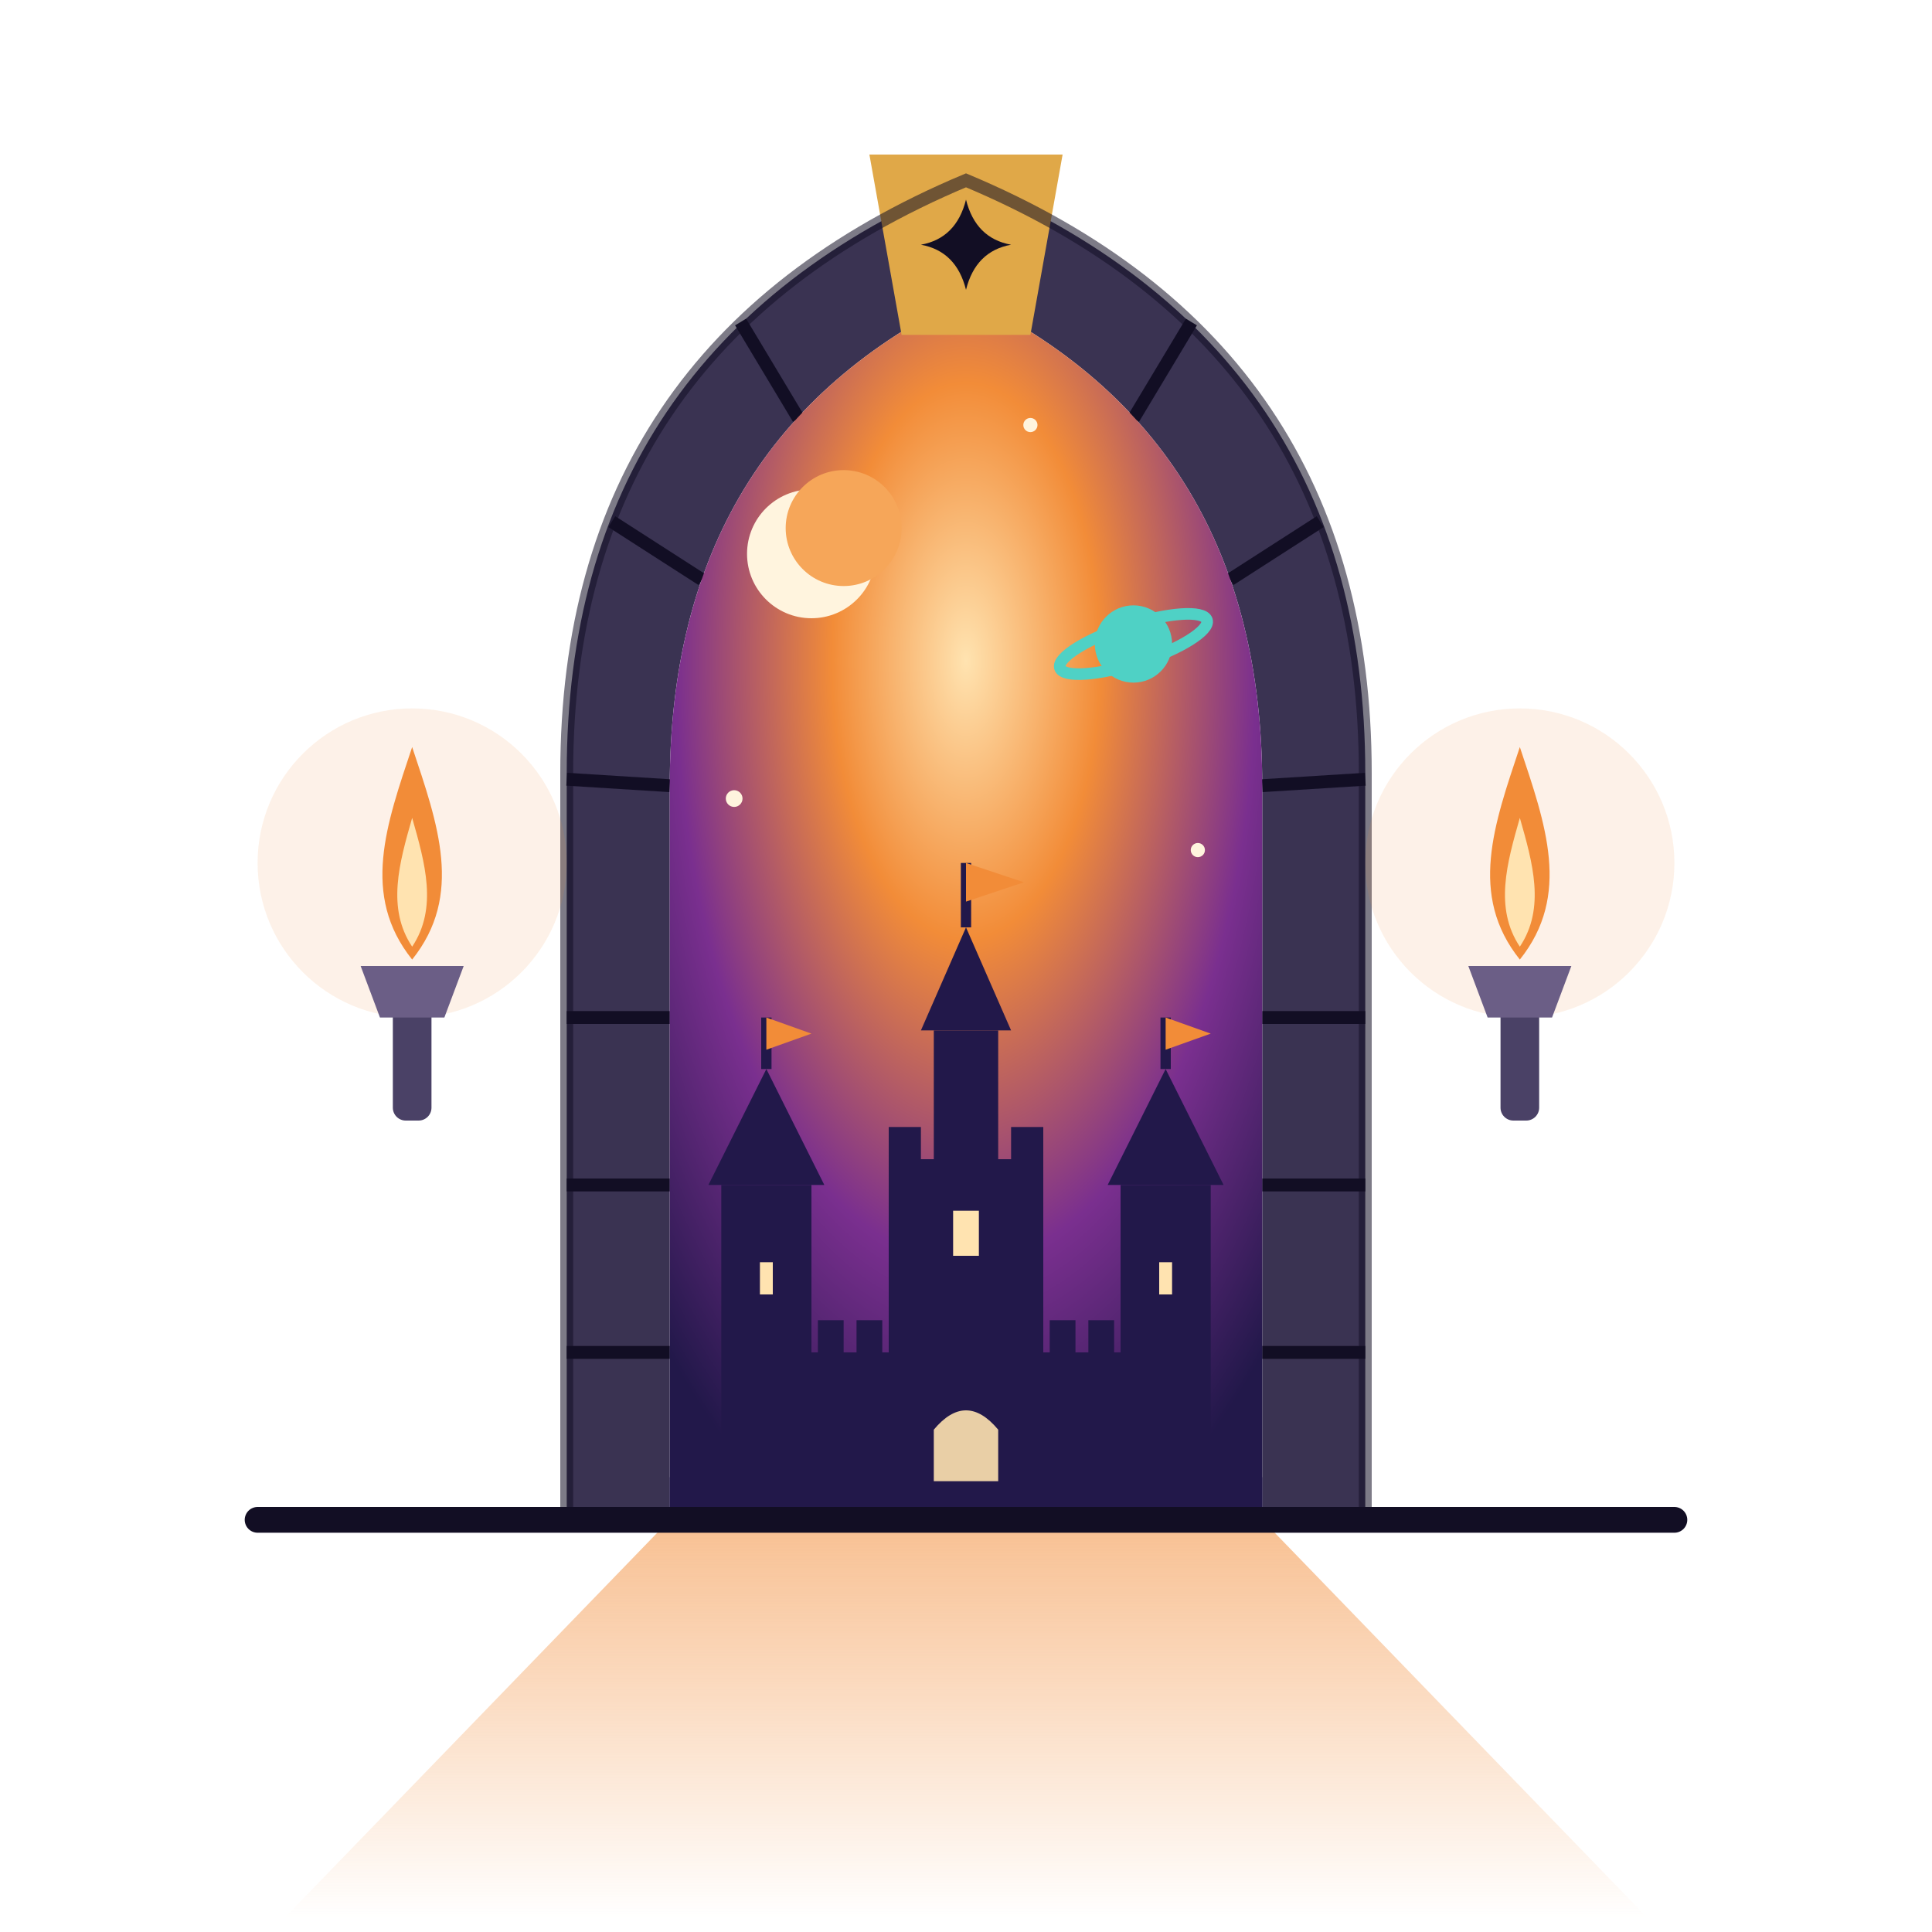
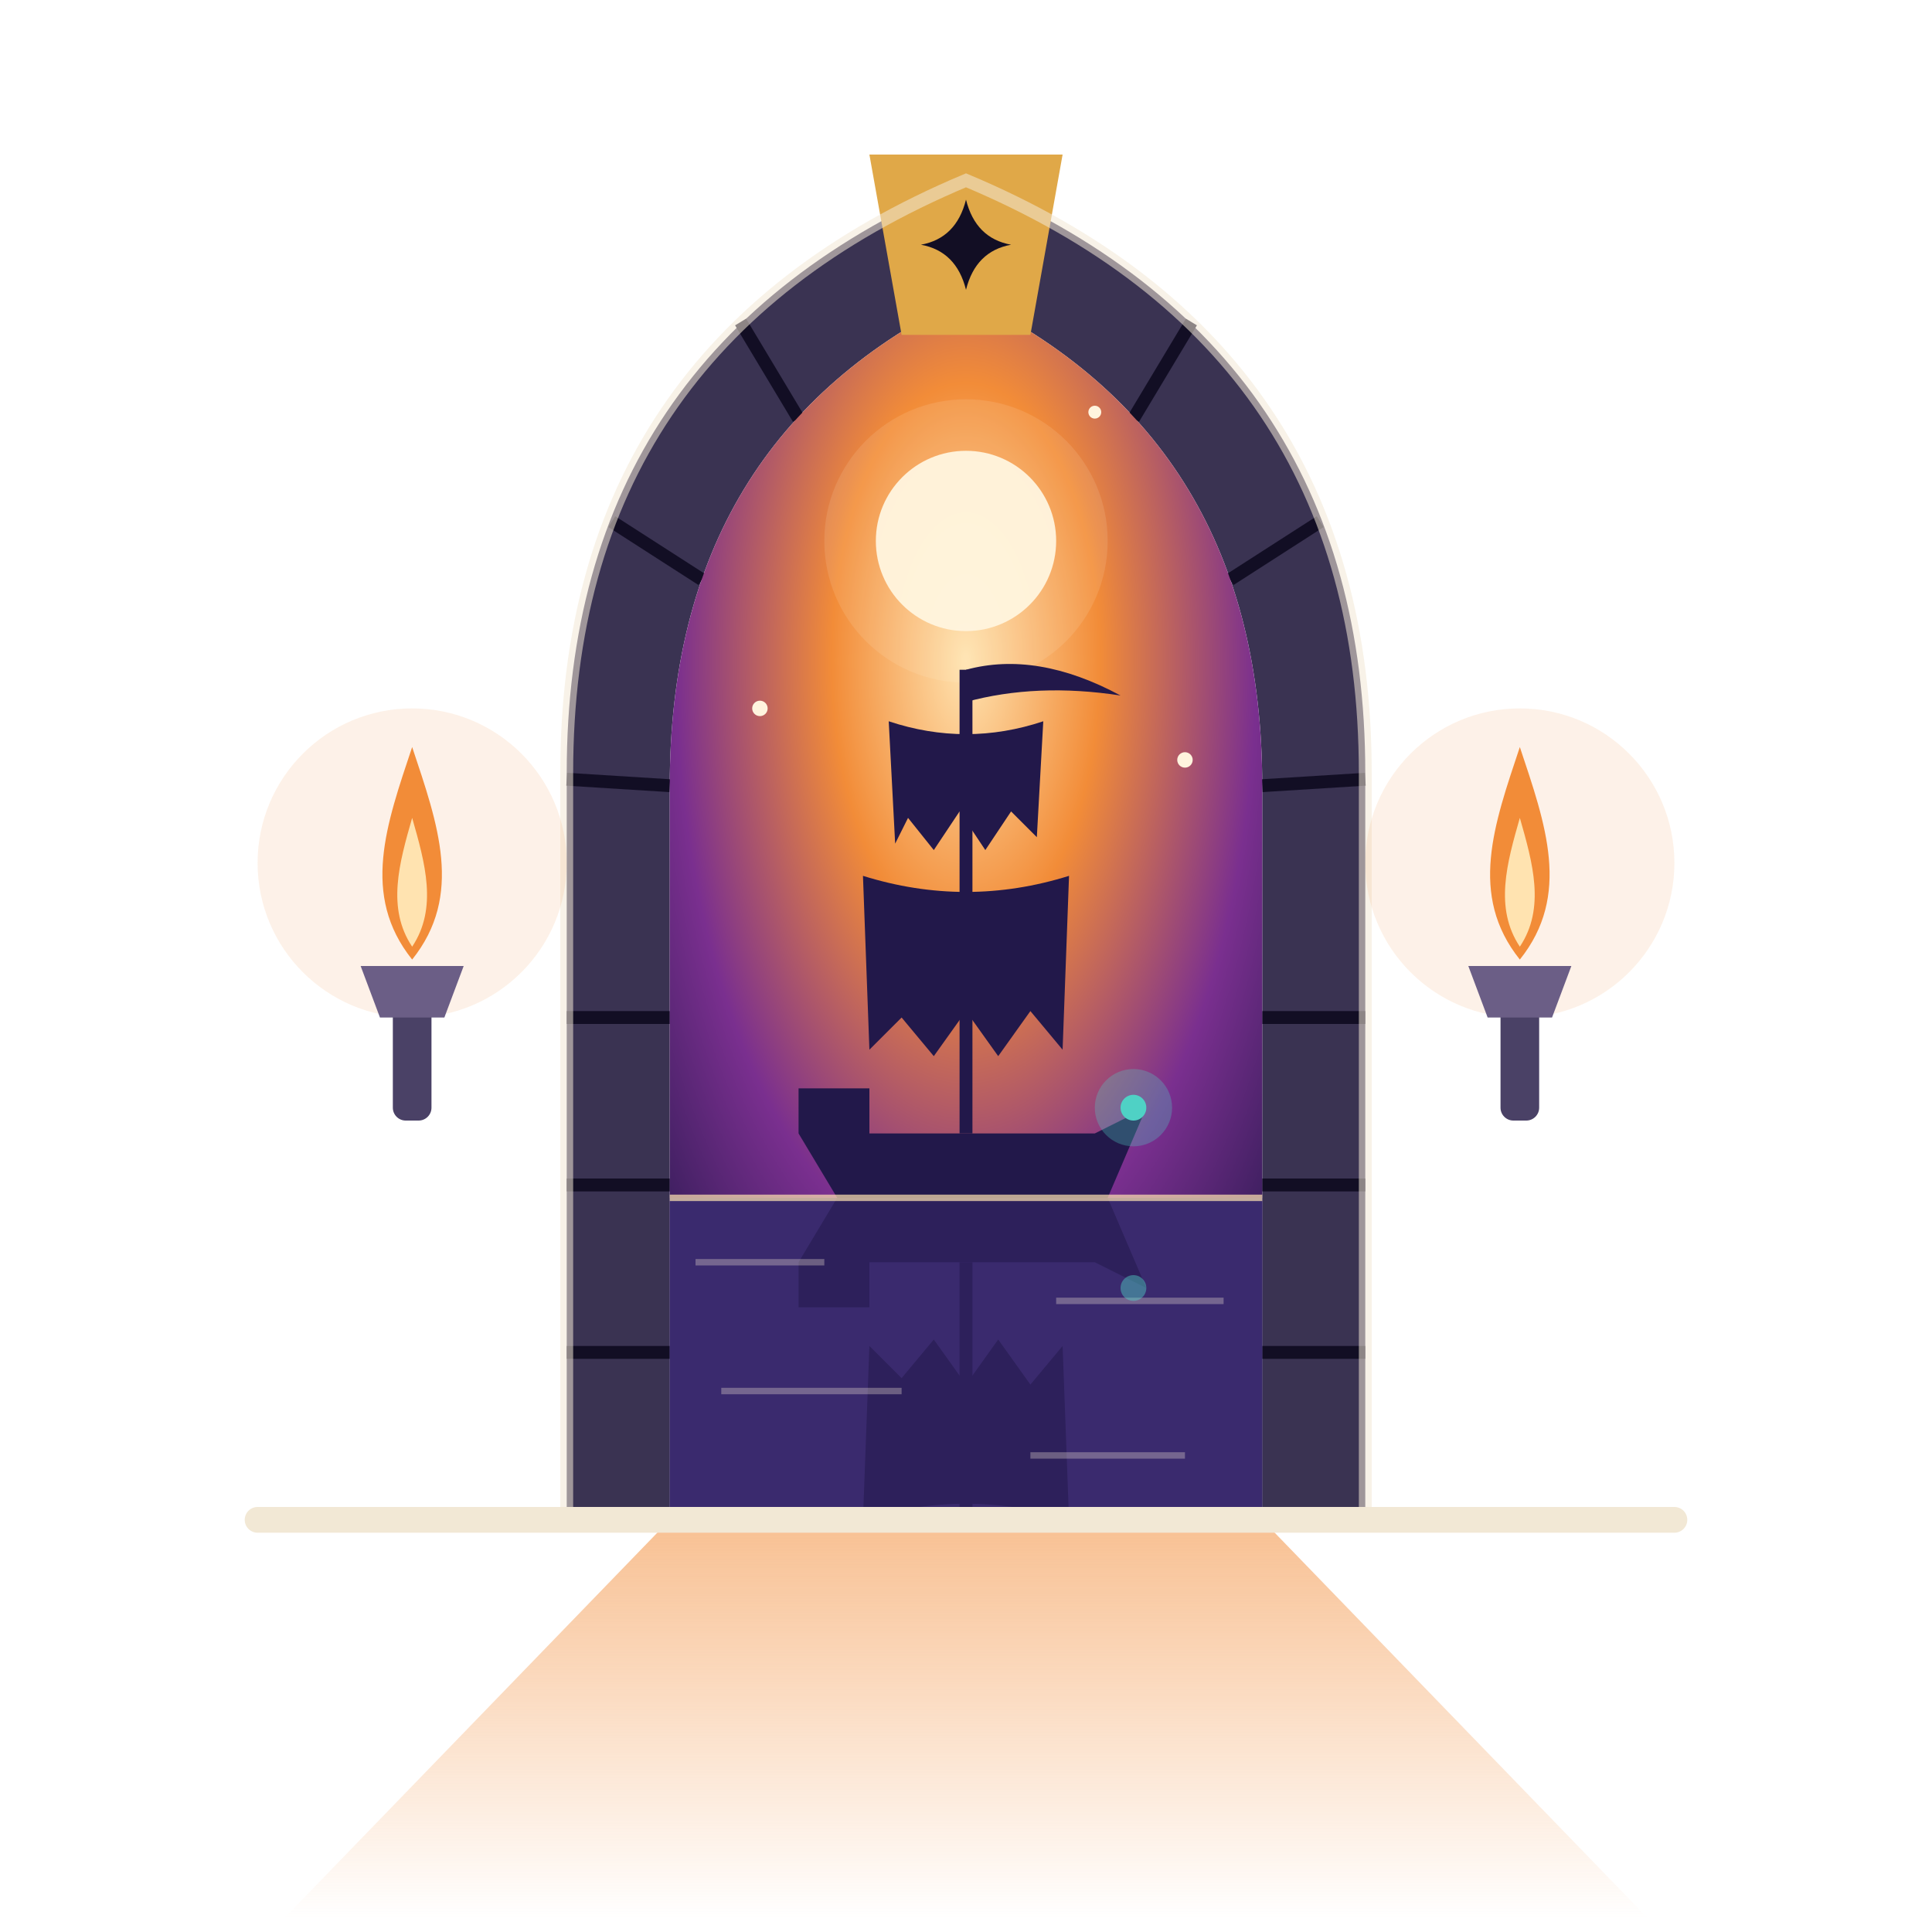
- <svg xmlns="http://www.w3.org/2000/svg" width="300" height="300" viewBox="0 0 300 300" role="img" aria-label="Elsewhere Audio">
+ <svg xmlns="http://www.w3.org/2000/svg" width="300" height="300" viewBox="0 0 300 300" role="img" aria-label="Windward Audio">
  <defs>
    <radialGradient id="mmkSky" cx="50%" cy="30%" r="75%">
      <stop offset="0%" stop-color="#FFE3B0" />
      <stop offset="30%" stop-color="#F28C38" />
      <stop offset="65%" stop-color="#7A2F8F" />
      <stop offset="100%" stop-color="#22184A" />
    </radialGradient>
    <linearGradient id="mmkBeam" x1="0" y1="0" x2="0" y2="1">
      <stop offset="0%" stop-color="#F28C38" stop-opacity="0.55" />
      <stop offset="100%" stop-color="#F28C38" stop-opacity="0" />
    </linearGradient>
    <clipPath id="mmkDoor">
      <path d="M104 236 V122 Q104 68 150 46 Q196 68 196 122 V236 Z" />
    </clipPath>
  </defs>
  <polygon points="104,236 196,236 256,298 44,298" fill="url(#mmkBeam)" />
  <path d="M88 236 V120 Q88 54 150 28 Q212 54 212 120 V236 H196 V122 Q196 68 150 46 Q104 68 104 122 V236 Z" fill="#3A3352" />
  <g stroke="#120E24" stroke-width="2">
    <line x1="88" y1="210" x2="104" y2="210" />
    <line x1="88" y1="184" x2="104" y2="184" />
    <line x1="88" y1="158" x2="104" y2="158" />
    <line x1="88" y1="121" x2="104" y2="122" />
    <line x1="95" y1="81" x2="109" y2="90" />
    <line x1="115" y1="50" x2="124" y2="65" />
    <line x1="196" y1="210" x2="212" y2="210" />
    <line x1="196" y1="184" x2="212" y2="184" />
    <line x1="196" y1="158" x2="212" y2="158" />
    <line x1="196" y1="122" x2="212" y2="121" />
    <line x1="205" y1="81" x2="191" y2="90" />
    <line x1="185" y1="50" x2="176" y2="65" />
  </g>
  <path d="M104 236 V122 Q104 68 150 46 Q196 68 196 122 V236 Z" fill="url(#mmkSky)" />
  <g clip-path="url(#mmkDoor)">
-     <circle cx="126" cy="86" r="10" fill="#FFF4DE" />
-     <circle cx="131" cy="82" r="9" fill="#F6A659" />
-     <circle cx="176" cy="100" r="6" fill="#4FD1C5" />
-     <ellipse cx="176" cy="100" rx="12" ry="3" fill="none" stroke="#4FD1C5" stroke-width="1.8" transform="rotate(-18 176 100)" />
-     <circle cx="114" cy="124" r="1.3" fill="#FFF4DE" />
-     <circle cx="160" cy="66" r="1.1" fill="#FFF4DE" />
-     <circle cx="186" cy="132" r="1.1" fill="#FFF4DE" />
-     <path d="M100 236 V230 Q150 222 200 230 V236 Z" fill="#22184A" />
-     <rect x="126" y="210" width="48" height="20" fill="#22184A" />
-     <rect x="127" y="205" width="4" height="5" fill="#22184A" />
-     <rect x="133" y="205" width="4" height="5" fill="#22184A" />
-     <rect x="163" y="205" width="4" height="5" fill="#22184A" />
-     <rect x="169" y="205" width="4" height="5" fill="#22184A" />
-     <rect x="112" y="184" width="14" height="46" fill="#22184A" />
-     <rect x="174" y="184" width="14" height="46" fill="#22184A" />
-     <polygon points="110,184 128,184 119,166" fill="#22184A" />
-     <polygon points="172,184 190,184 181,166" fill="#22184A" />
-     <rect x="138" y="180" width="24" height="30" fill="#22184A" />
-     <rect x="138" y="175" width="5" height="5" fill="#22184A" />
-     <rect x="147.5" y="175" width="5" height="5" fill="#22184A" />
-     <rect x="157" y="175" width="5" height="5" fill="#22184A" />
-     <rect x="145" y="160" width="10" height="20" fill="#22184A" />
-     <polygon points="143,160 157,160 150,144" fill="#22184A" />
-     <path d="M150 144 V134 M119 166 V158 M181 166 V158" stroke="#22184A" stroke-width="1.6" />
-     <path d="M150 134 L159 137 L150 140 Z M119 158 L126 160.5 L119 163 Z M181 158 L188 160.5 L181 163 Z" fill="#F28C38" />
-     <path d="M145 230 V222 Q150 216 155 222 V230 Z" fill="#FFE3B0" opacity="0.9" />
-     <rect x="118" y="196" width="2" height="5" fill="#FFE3B0" />
-     <rect x="180" y="196" width="2" height="5" fill="#FFE3B0" />
-     <rect x="148" y="188" width="4" height="7" fill="#FFE3B0" />
+     <circle cx="150" cy="84" r="14" fill="#FFF4DE" opacity="0.95" />
+     <circle cx="150" cy="84" r="22" fill="#FFF4DE" opacity="0.12" />
+     <circle cx="118" cy="110" r="1.2" fill="#FFF4DE" />
+     <circle cx="184" cy="118" r="1.2" fill="#FFF4DE" />
+     <circle cx="170" cy="64" r="1" fill="#FFF4DE" />
+     <rect x="100" y="186" width="100" height="54" fill="#3A2A6E" />
+     <g transform="translate(0 -14)">
+       <g fill="#22184A">
+         <path d="M124 190 V183 H135 V190 H170 L178 186 L172 200 H130 Z" />
+         <rect x="149" y="118" width="2" height="72" />
+         <path d="M138 126 Q150 130 162 126 L161 144 L157 140 L153 146 L149 140 L145 146 L141 141 L139 145 Z" />
+         <path d="M134 150 Q150 155 166 150 L165 177 L160 171 L155 178 L150 171 L145 178 L140 172 L135 177 Z" />
+         <path d="M150 118 Q161 115 174 122 Q161 120 150 123 Z" />
+       </g>
+     </g>
+     <g fill="#22184A" opacity="0.55" transform="translate(0 386) scale(1 -1)">
+       <path d="M124 190 V183 H135 V190 H170 L178 186 L172 200 H130 Z" />
+       <rect x="149" y="118" width="2" height="72" />
+       <path d="M138 126 Q150 130 162 126 L161 144 L157 140 L153 146 L149 140 L145 146 L141 141 L139 145 Z" />
+       <path d="M134 150 Q150 155 166 150 L165 177 L160 171 L155 178 L150 171 L145 178 L140 172 L135 177 Z" />
+       <path d="M150 118 Q161 115 174 122 Q161 120 150 123 Z" />
+     </g>
+     <line x1="100" y1="186" x2="200" y2="186" stroke="#FFE3B0" stroke-width="1" opacity="0.7" />
+     <path d="M108 196 H128 M164 202 H190 M112 216 H140 M160 226 H184" stroke="#FFF4DE" stroke-width="1" opacity="0.3" />
+     <circle cx="176" cy="172" r="6" fill="#4FD1C5" opacity="0.3" />
+     <circle cx="176" cy="172" r="2" fill="#4FD1C5" />
+     <circle cx="176" cy="200" r="2" fill="#4FD1C5" opacity="0.45" />
  </g>
  <path d="M140 52 L160 52 L165 24 L135 24 Z" fill="#E0A848" />
  <path d="M150 31 Q151.5 37 157 38 Q151.5 39 150 45 Q148.5 39 143 38 Q148.5 37 150 31 Z" fill="#120E24" />
-   <path d="M88 236 V120 Q88 54 150 28 Q212 54 212 120 V236" fill="none" stroke="#120E24" stroke-width="2" opacity="0.55" />
+   <path d="M88 236 V120 Q88 54 150 28 Q212 54 212 120 V236" fill="none" stroke="#F2E8D5" stroke-width="2" opacity="0.55" />
  <circle cx="64" cy="134" r="24" fill="#F28C38" opacity="0.12" />
  <rect x="61" y="152" width="6" height="22" rx="2" fill="#4A4166" />
  <path d="M56 150 H72 L69 158 H59 Z" fill="#6B5E86" />
  <path d="M64 149 C56 139 60 128 64 116 C68 128 72 139 64 149 Z" fill="#F28C38" />
  <path d="M64 147 C60 141 62 134 64 127 C66 134 68 141 64 147 Z" fill="#FFE3B0" />
  <circle cx="236" cy="134" r="24" fill="#F28C38" opacity="0.12" />
  <rect x="233" y="152" width="6" height="22" rx="2" fill="#4A4166" />
  <path d="M228 150 H244 L241 158 H231 Z" fill="#6B5E86" />
  <path d="M236 149 C228 139 232 128 236 116 C240 128 244 139 236 149 Z" fill="#F28C38" />
  <path d="M236 147 C232 141 234 134 236 127 C238 134 240 141 236 147 Z" fill="#FFE3B0" />
-   <line x1="40" y1="236" x2="260" y2="236" stroke="#120E24" stroke-width="4" stroke-linecap="round" />
+   <line x1="40" y1="236" x2="260" y2="236" stroke="#F2E8D5" stroke-width="4" stroke-linecap="round" />
</svg>
